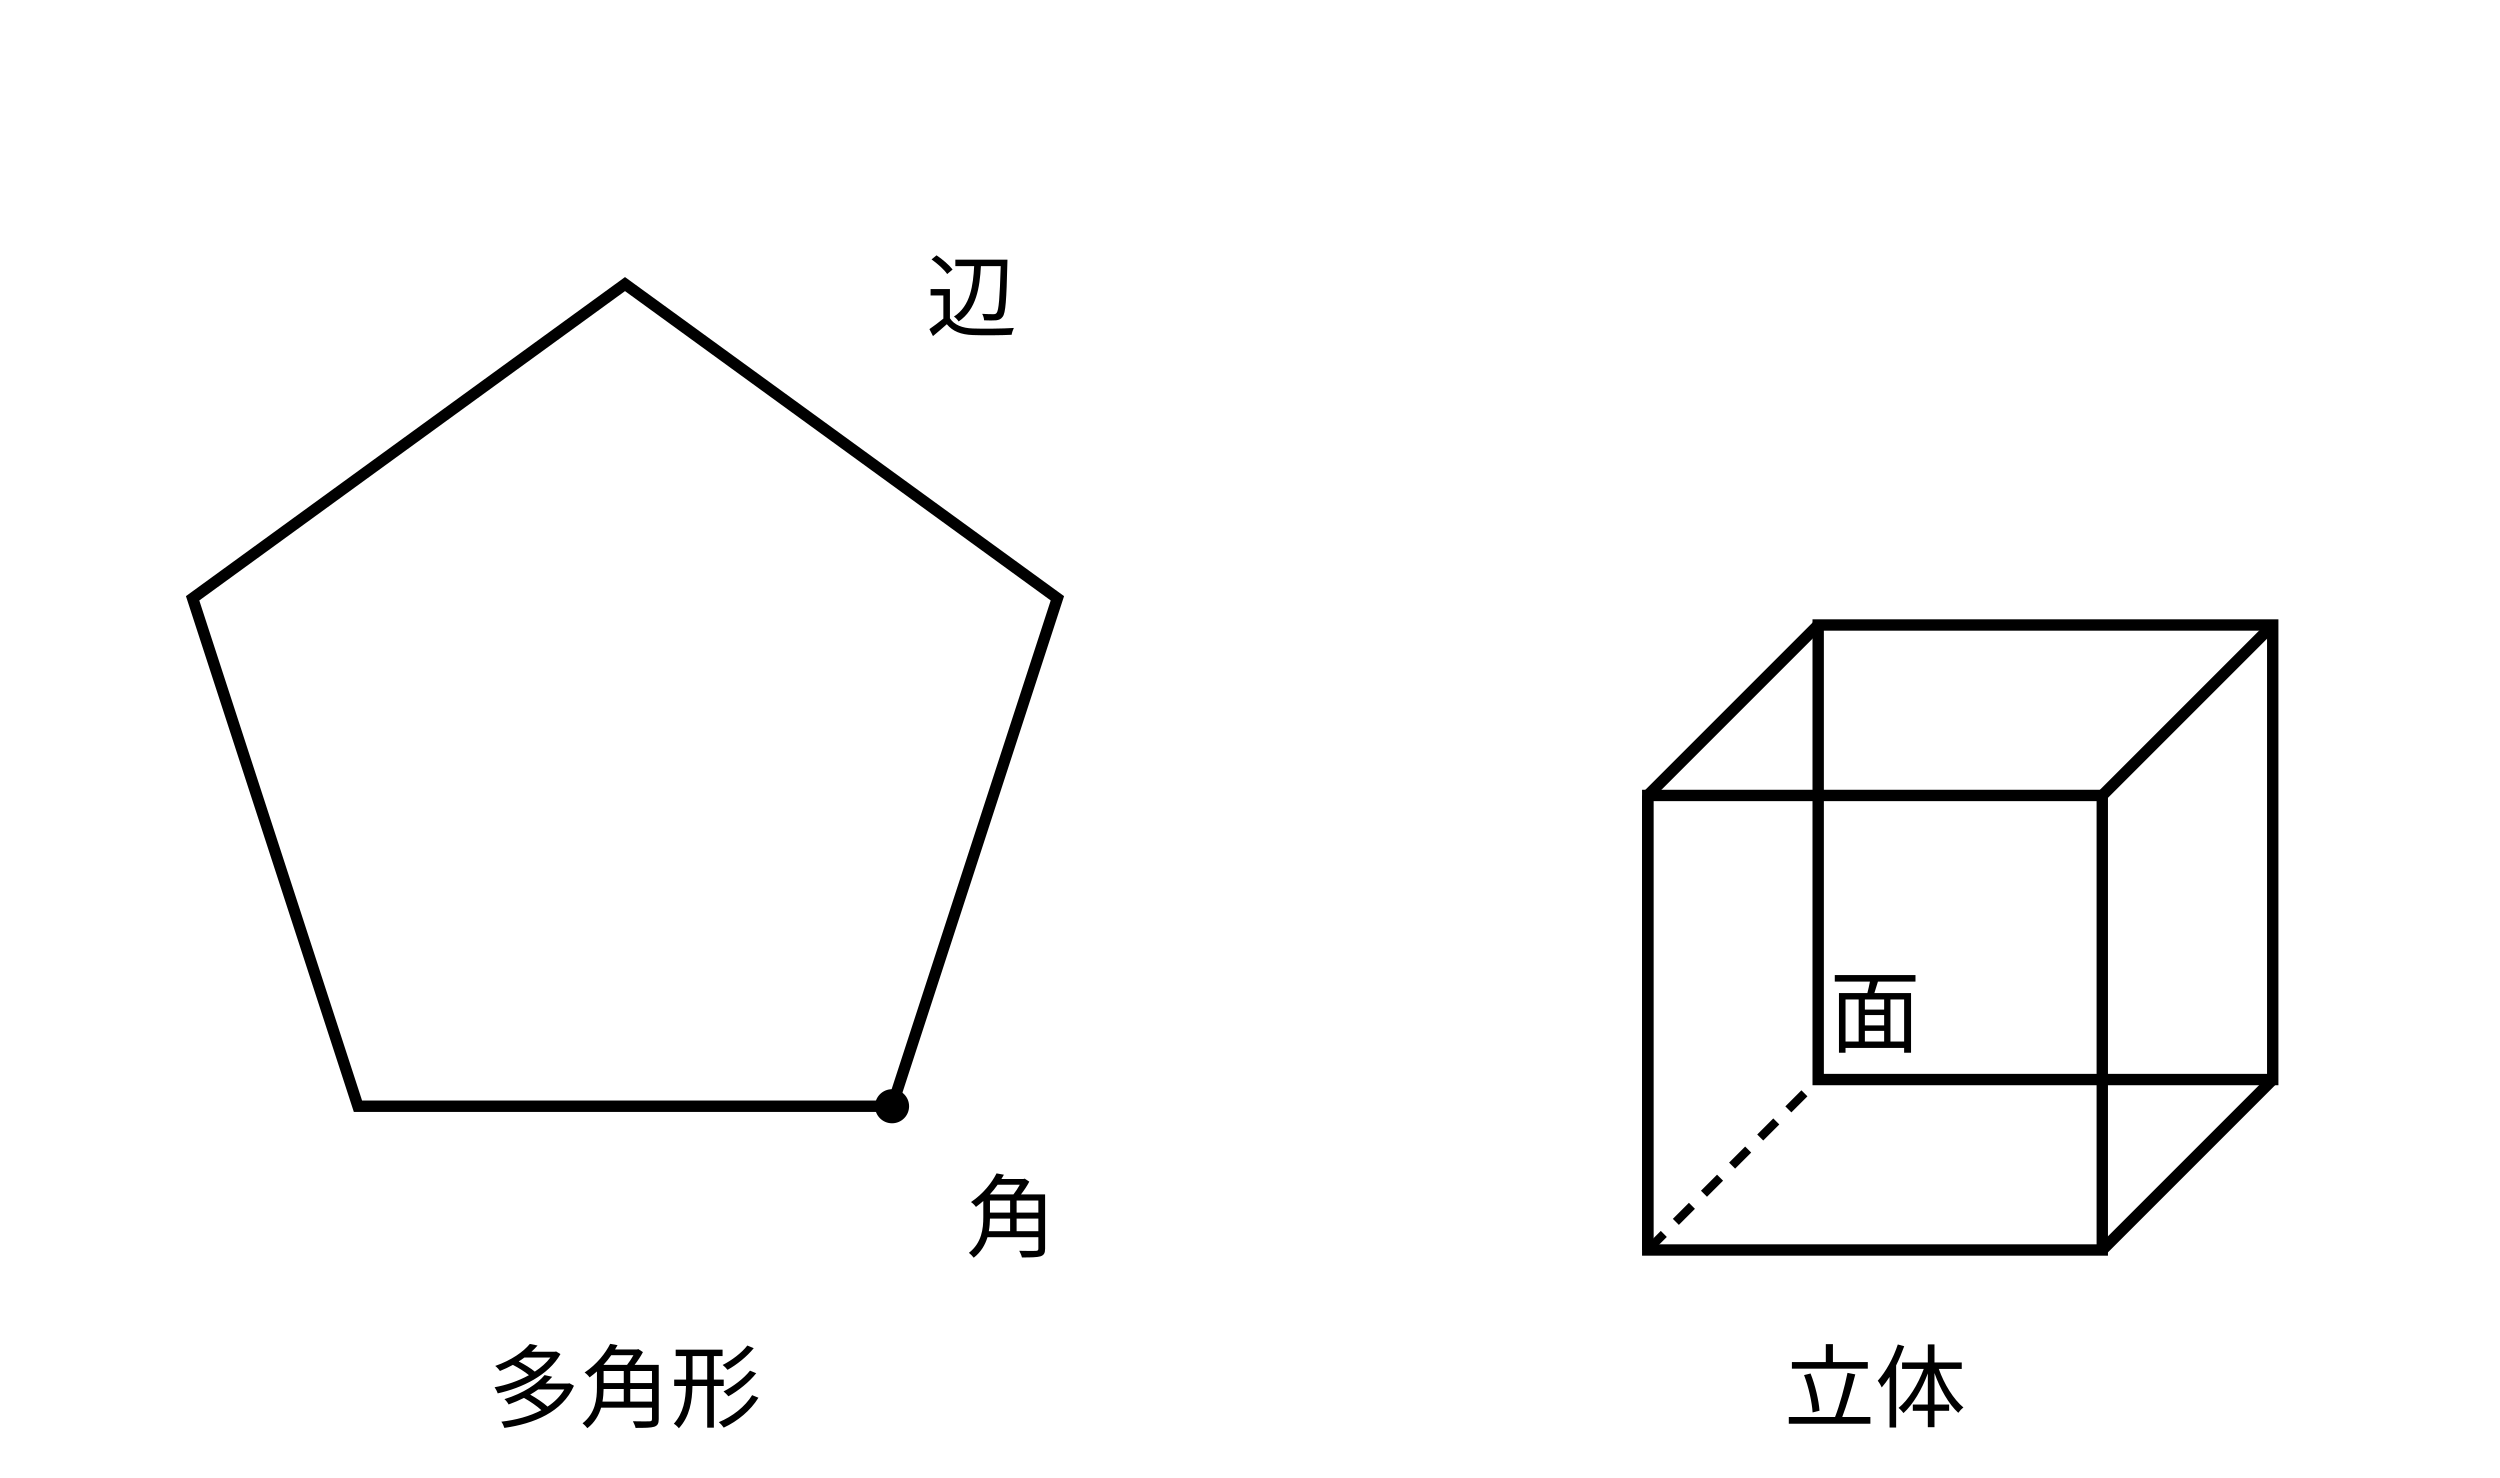
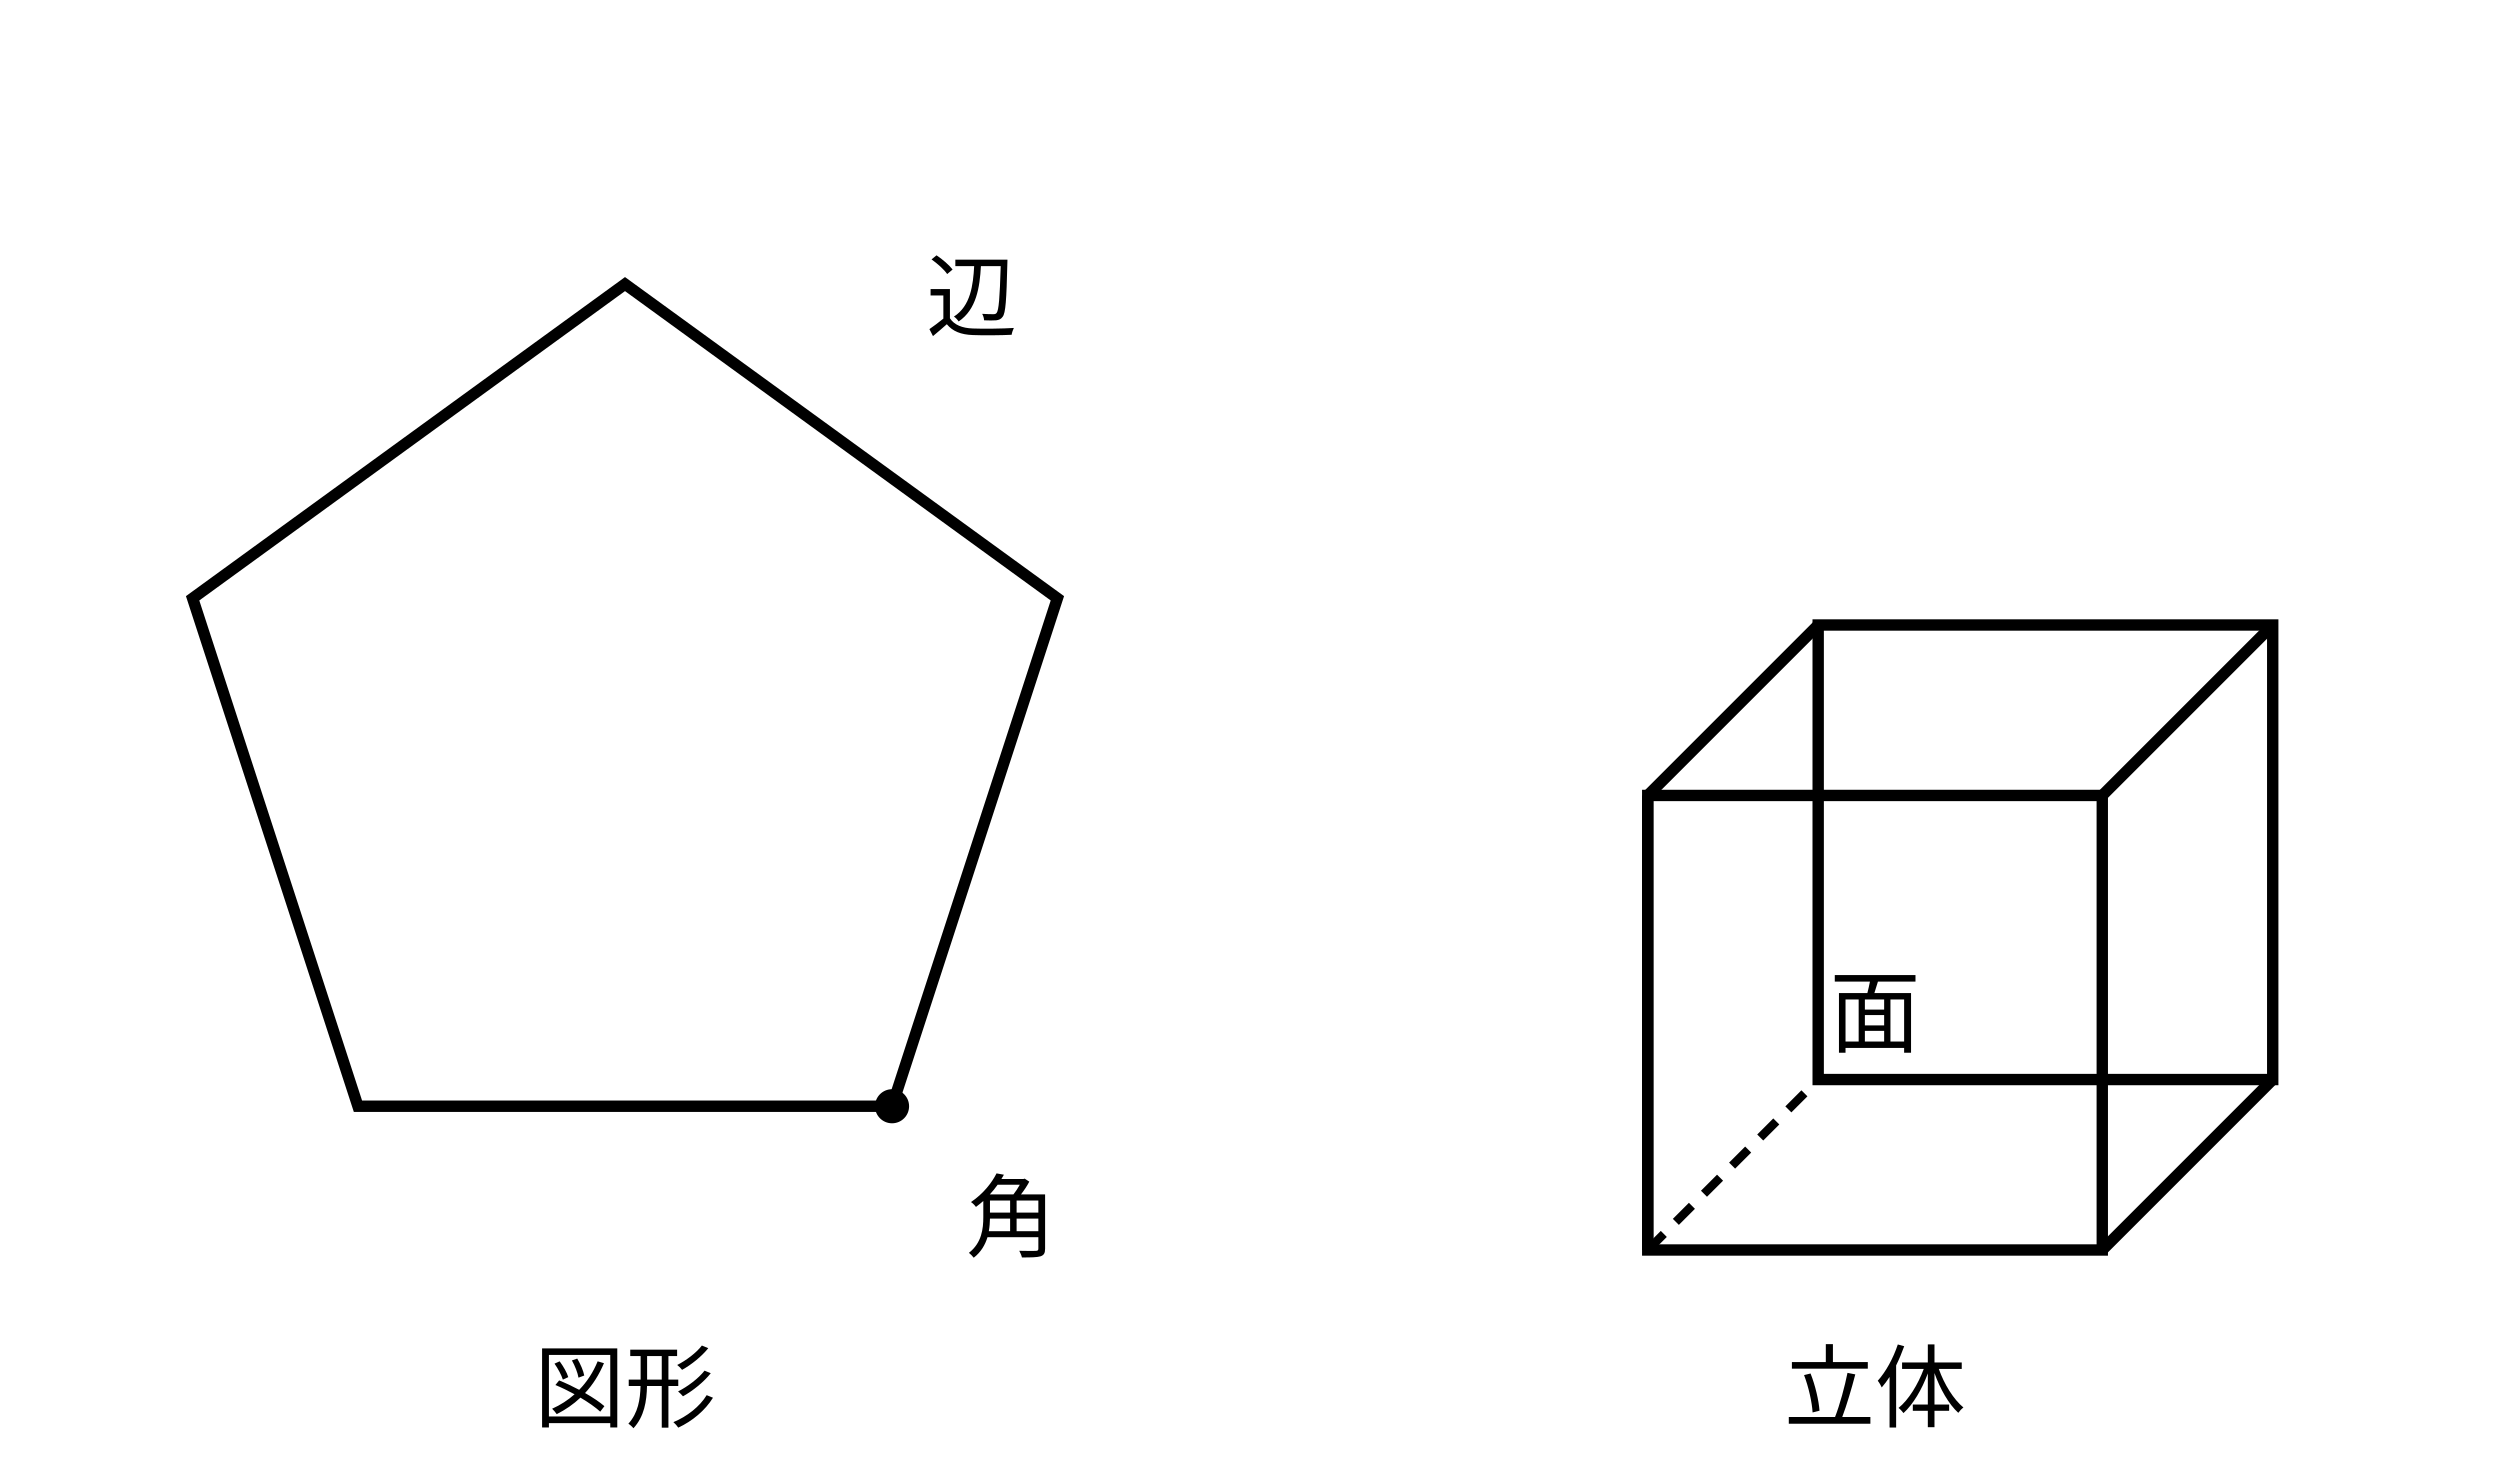
- <svg xmlns="http://www.w3.org/2000/svg" viewBox="0 0 440 260" role="img" aria-label="多角形の辺・角と、立方体の面を示す図">
+ <svg xmlns="http://www.w3.org/2000/svg" viewBox="0 0 440 260" role="img" aria-label="図形の辺・角と、立方体の面を示す図">
  <polygon points="110,50 186.1,105.3 157.0,194.7 63.0,194.7 33.9,105.3" fill="none" stroke="currentColor" stroke-width="2" />
  <circle cx="157.0" cy="194.7" r="3" fill="currentColor" />
  <text x="163" y="58" font-size="16" fill="currentColor">辺</text>
  <text x="170" y="220" font-size="16" fill="currentColor">角</text>
-   <text x="110" y="250" font-size="16" text-anchor="middle" fill="currentColor">多角形</text>
+   <text x="110" y="250" font-size="16" text-anchor="middle" fill="currentColor">図形</text>
  <polygon points="290,140 370,140 370,220 290,220" fill="none" stroke="currentColor" stroke-width="2" />
  <polygon points="320,110 400,110 400,190 320,190" fill="none" stroke="currentColor" stroke-width="2" />
  <line x1="290" y1="140" x2="320" y2="110" stroke="currentColor" stroke-width="2" />
  <line x1="370" y1="140" x2="400" y2="110" stroke="currentColor" stroke-width="2" />
  <line x1="370" y1="220" x2="400" y2="190" stroke="currentColor" stroke-width="2" />
  <line x1="290" y1="220" x2="320" y2="190" stroke="currentColor" stroke-width="1.5" stroke-dasharray="4 3" />
  <line x1="290" y1="140" x2="290" y2="220" stroke="currentColor" stroke-width="2" />
  <text x="330" y="184" font-size="16" text-anchor="middle" fill="currentColor">面</text>
  <text x="330" y="250" font-size="16" text-anchor="middle" fill="currentColor">立体</text>
</svg>
